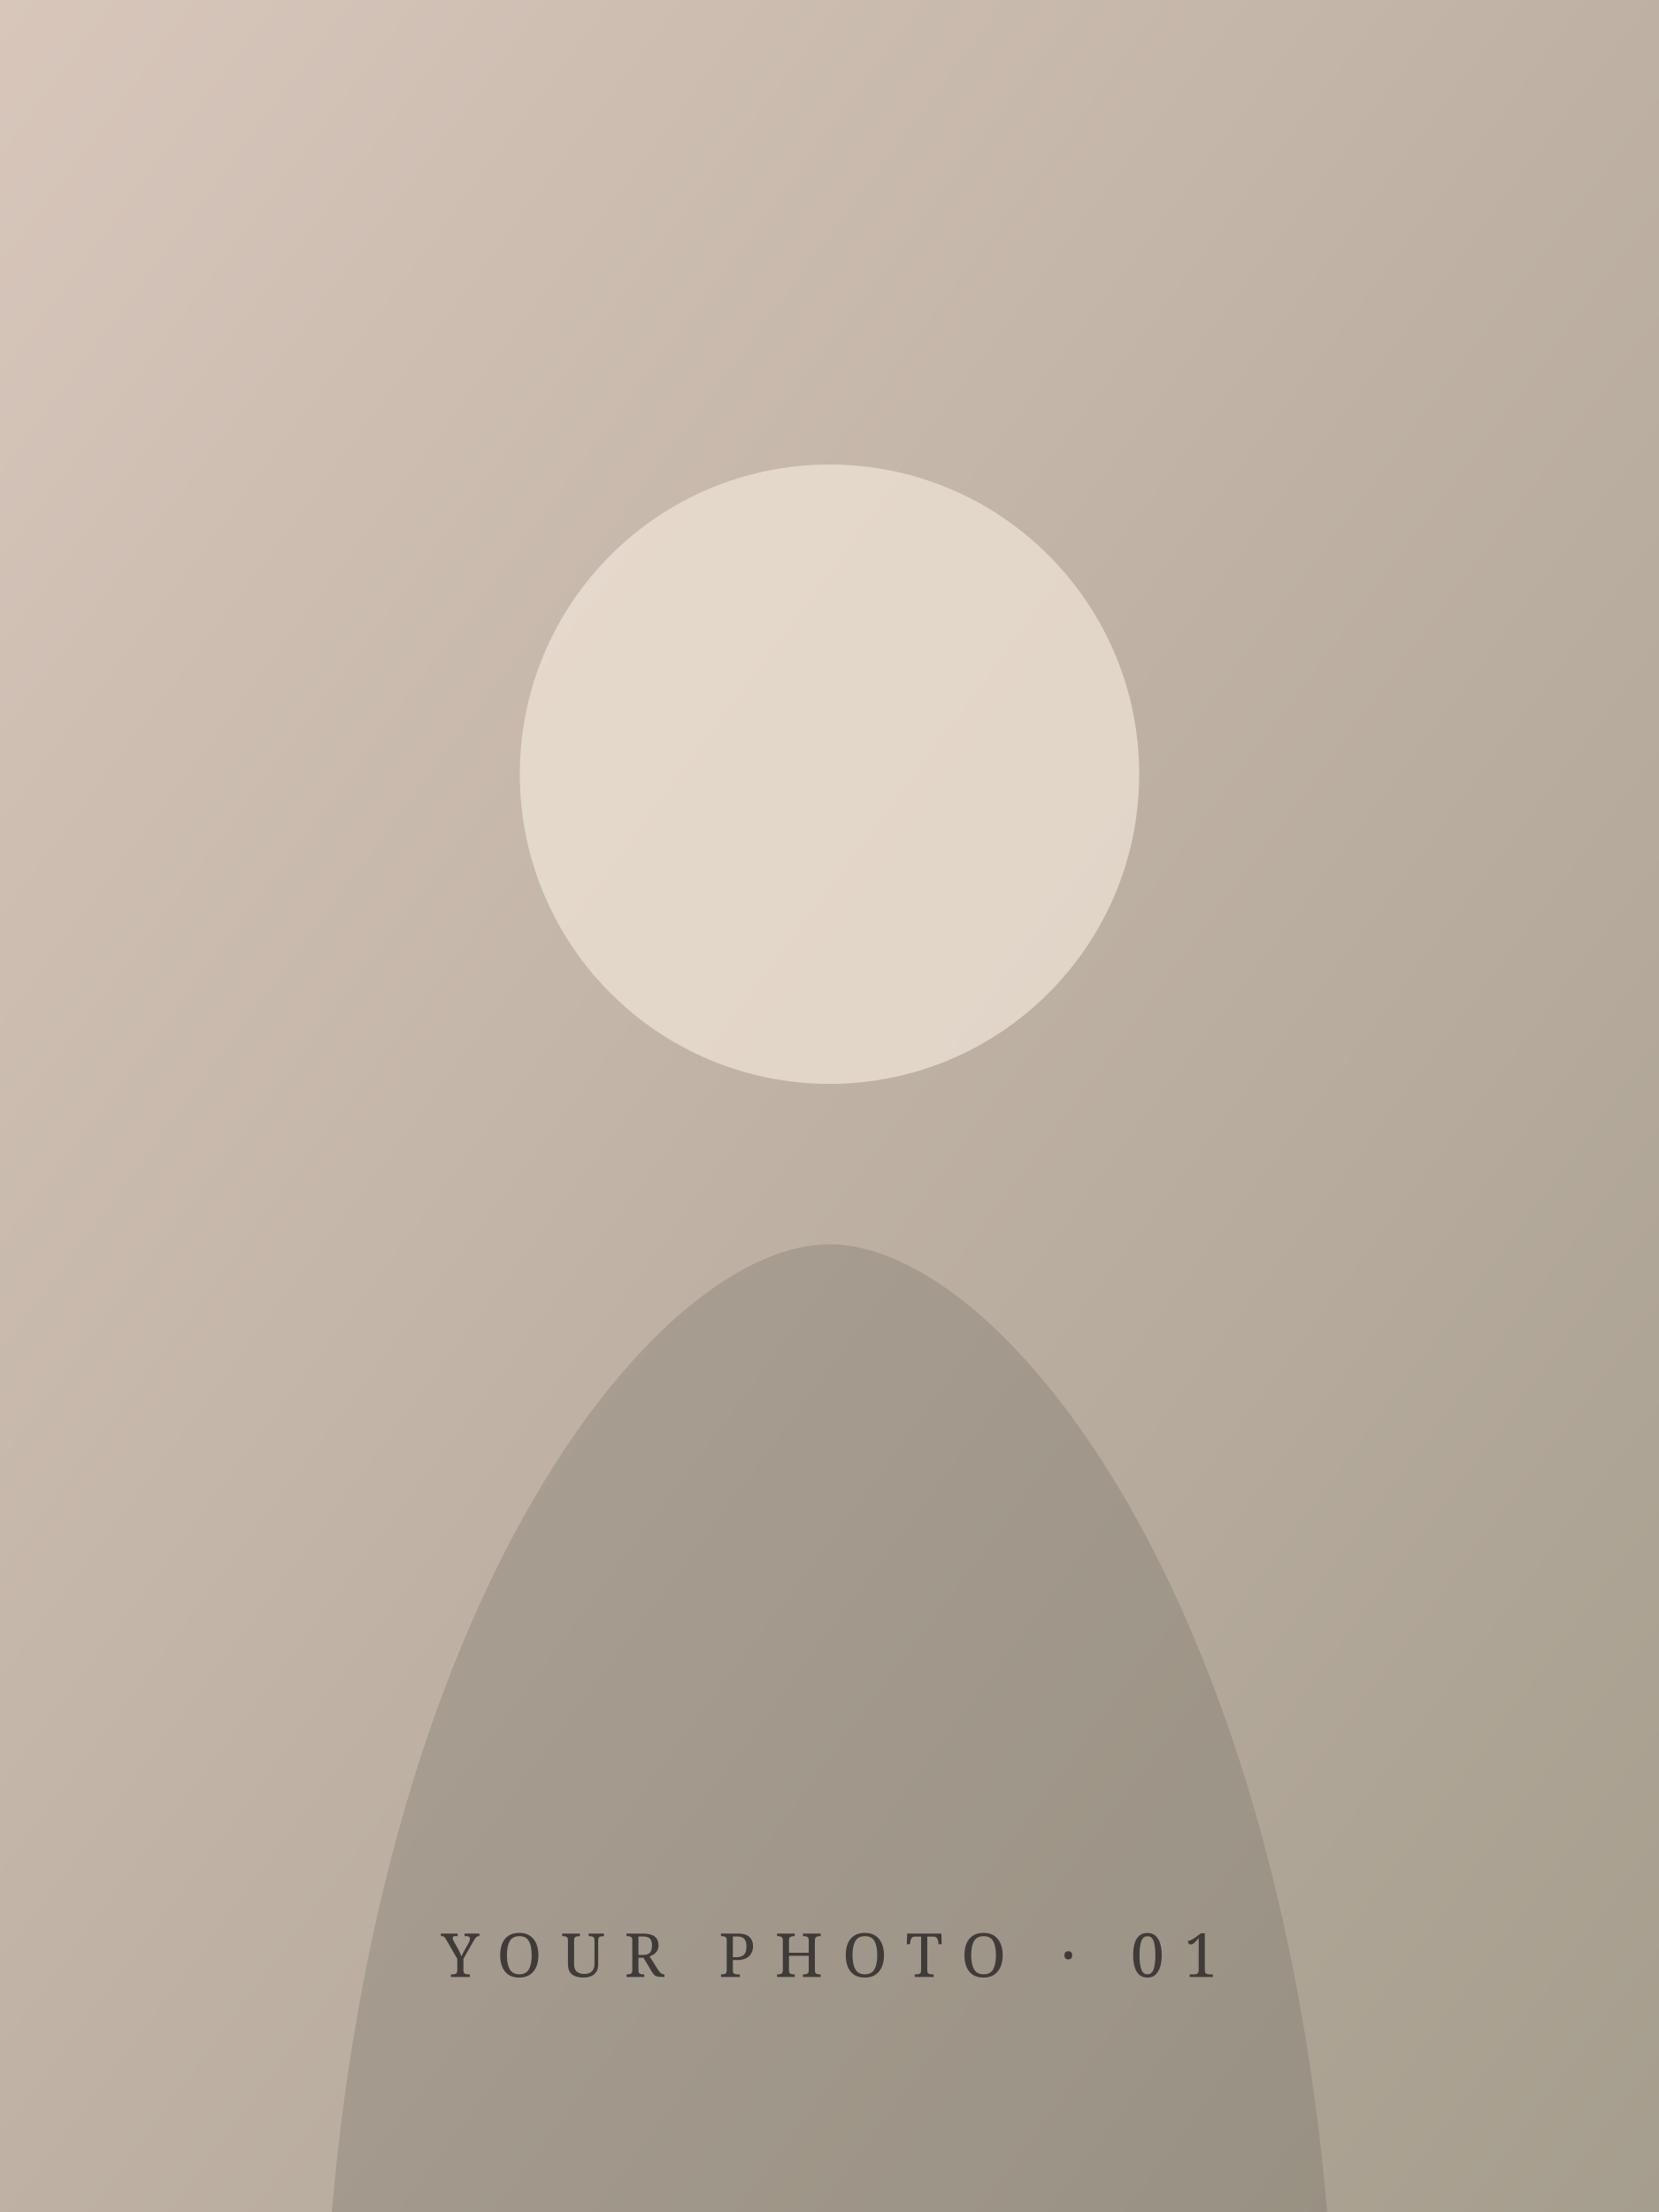
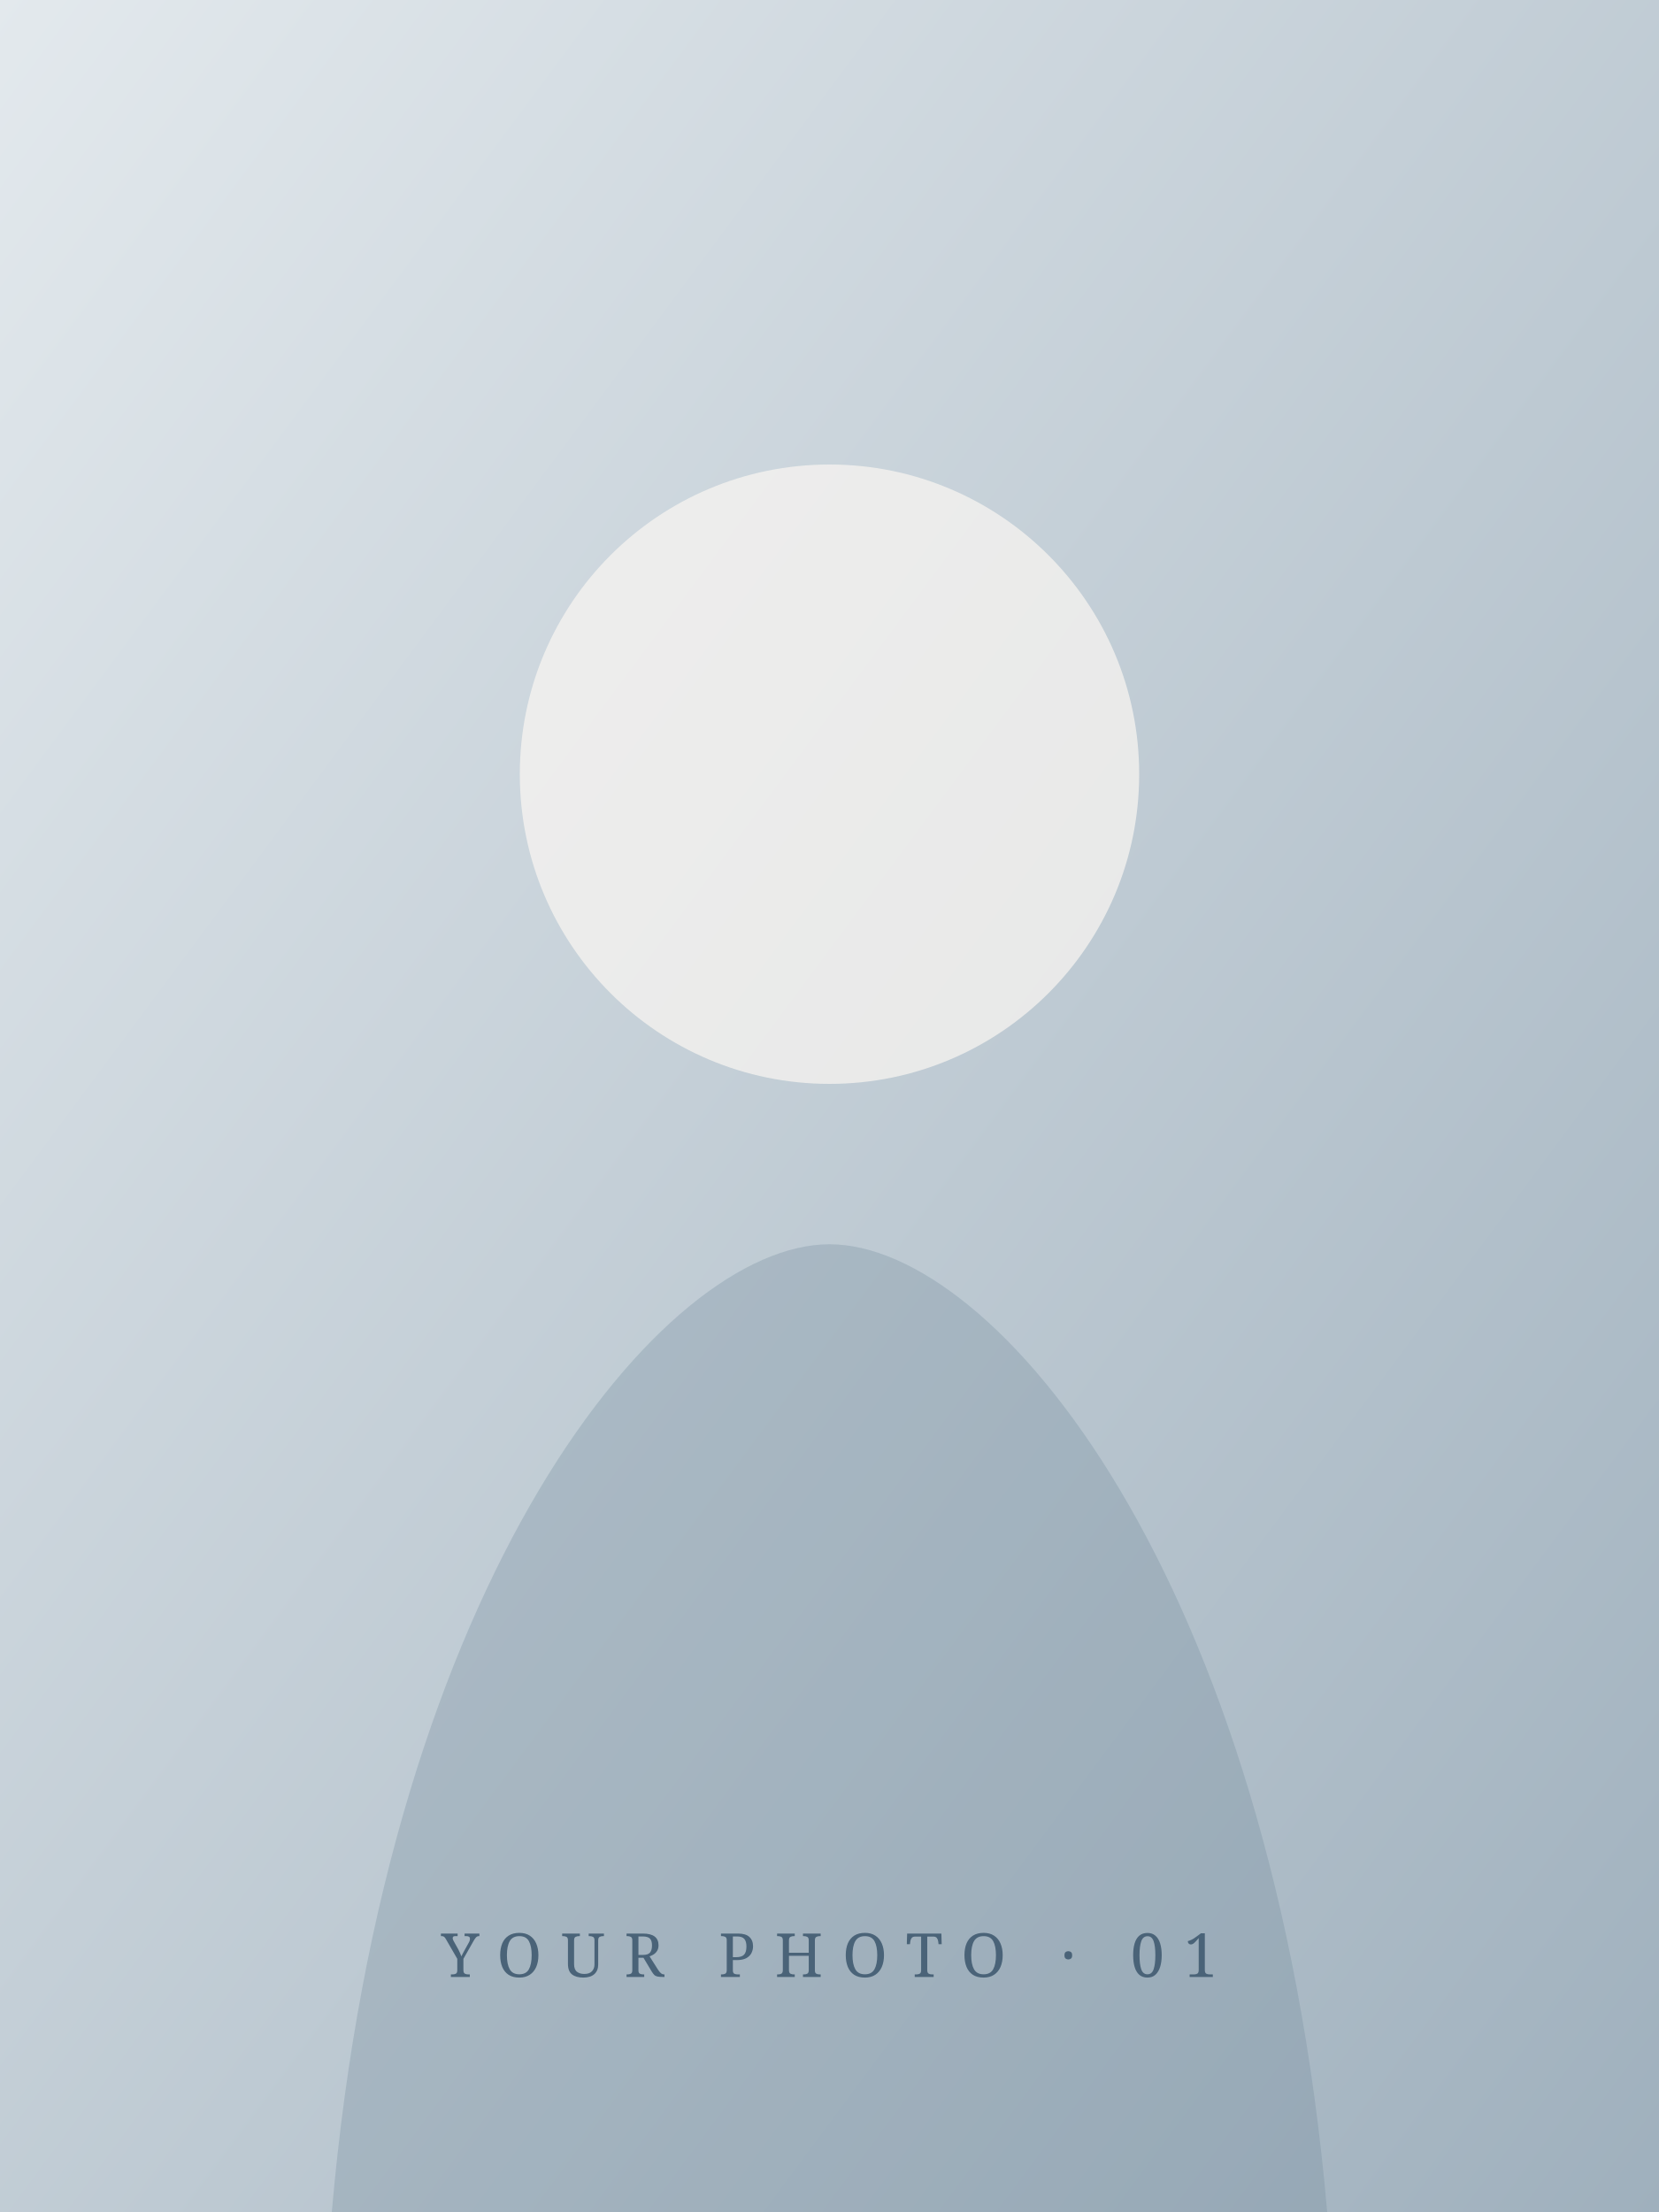
<svg xmlns="http://www.w3.org/2000/svg" viewBox="0 0 600 800" role="img" aria-label="Photo placeholder one">
  <defs>
    <linearGradient id="g" x2="1" y2="1">
-       <stop stop-color="#d8c6bb" />
-       <stop offset="1" stop-color="#a59d8d" />
+       <stop stop-color="#e3e9ed" />
+       <stop offset="1" stop-color="#9fb0bd" />
    </linearGradient>
  </defs>
  <rect width="600" height="800" fill="url(#g)" />
-   <circle cx="300" cy="280" r="112" fill="#f1e5d9" opacity=".7" />
-   <path d="M120 800c20-230 120-350 180-350s160 120 180 350" fill="#706a62" opacity=".3" />
-   <text x="300" y="715" text-anchor="middle" fill="#403b38" font-family="serif" font-size="22" letter-spacing="7">YOUR PHOTO · 01</text>
+   <circle cx="300" cy="280" r="112" fill="#fbf7f2" opacity=".7" />
+   <path d="M120 800c20-230 120-350 180-350s160 120 180 350" fill="#718b9c" opacity=".3" />
+   <text x="300" y="715" text-anchor="middle" fill="#4a6378" font-family="serif" font-size="22" letter-spacing="7">YOUR PHOTO · 01</text>
</svg>
